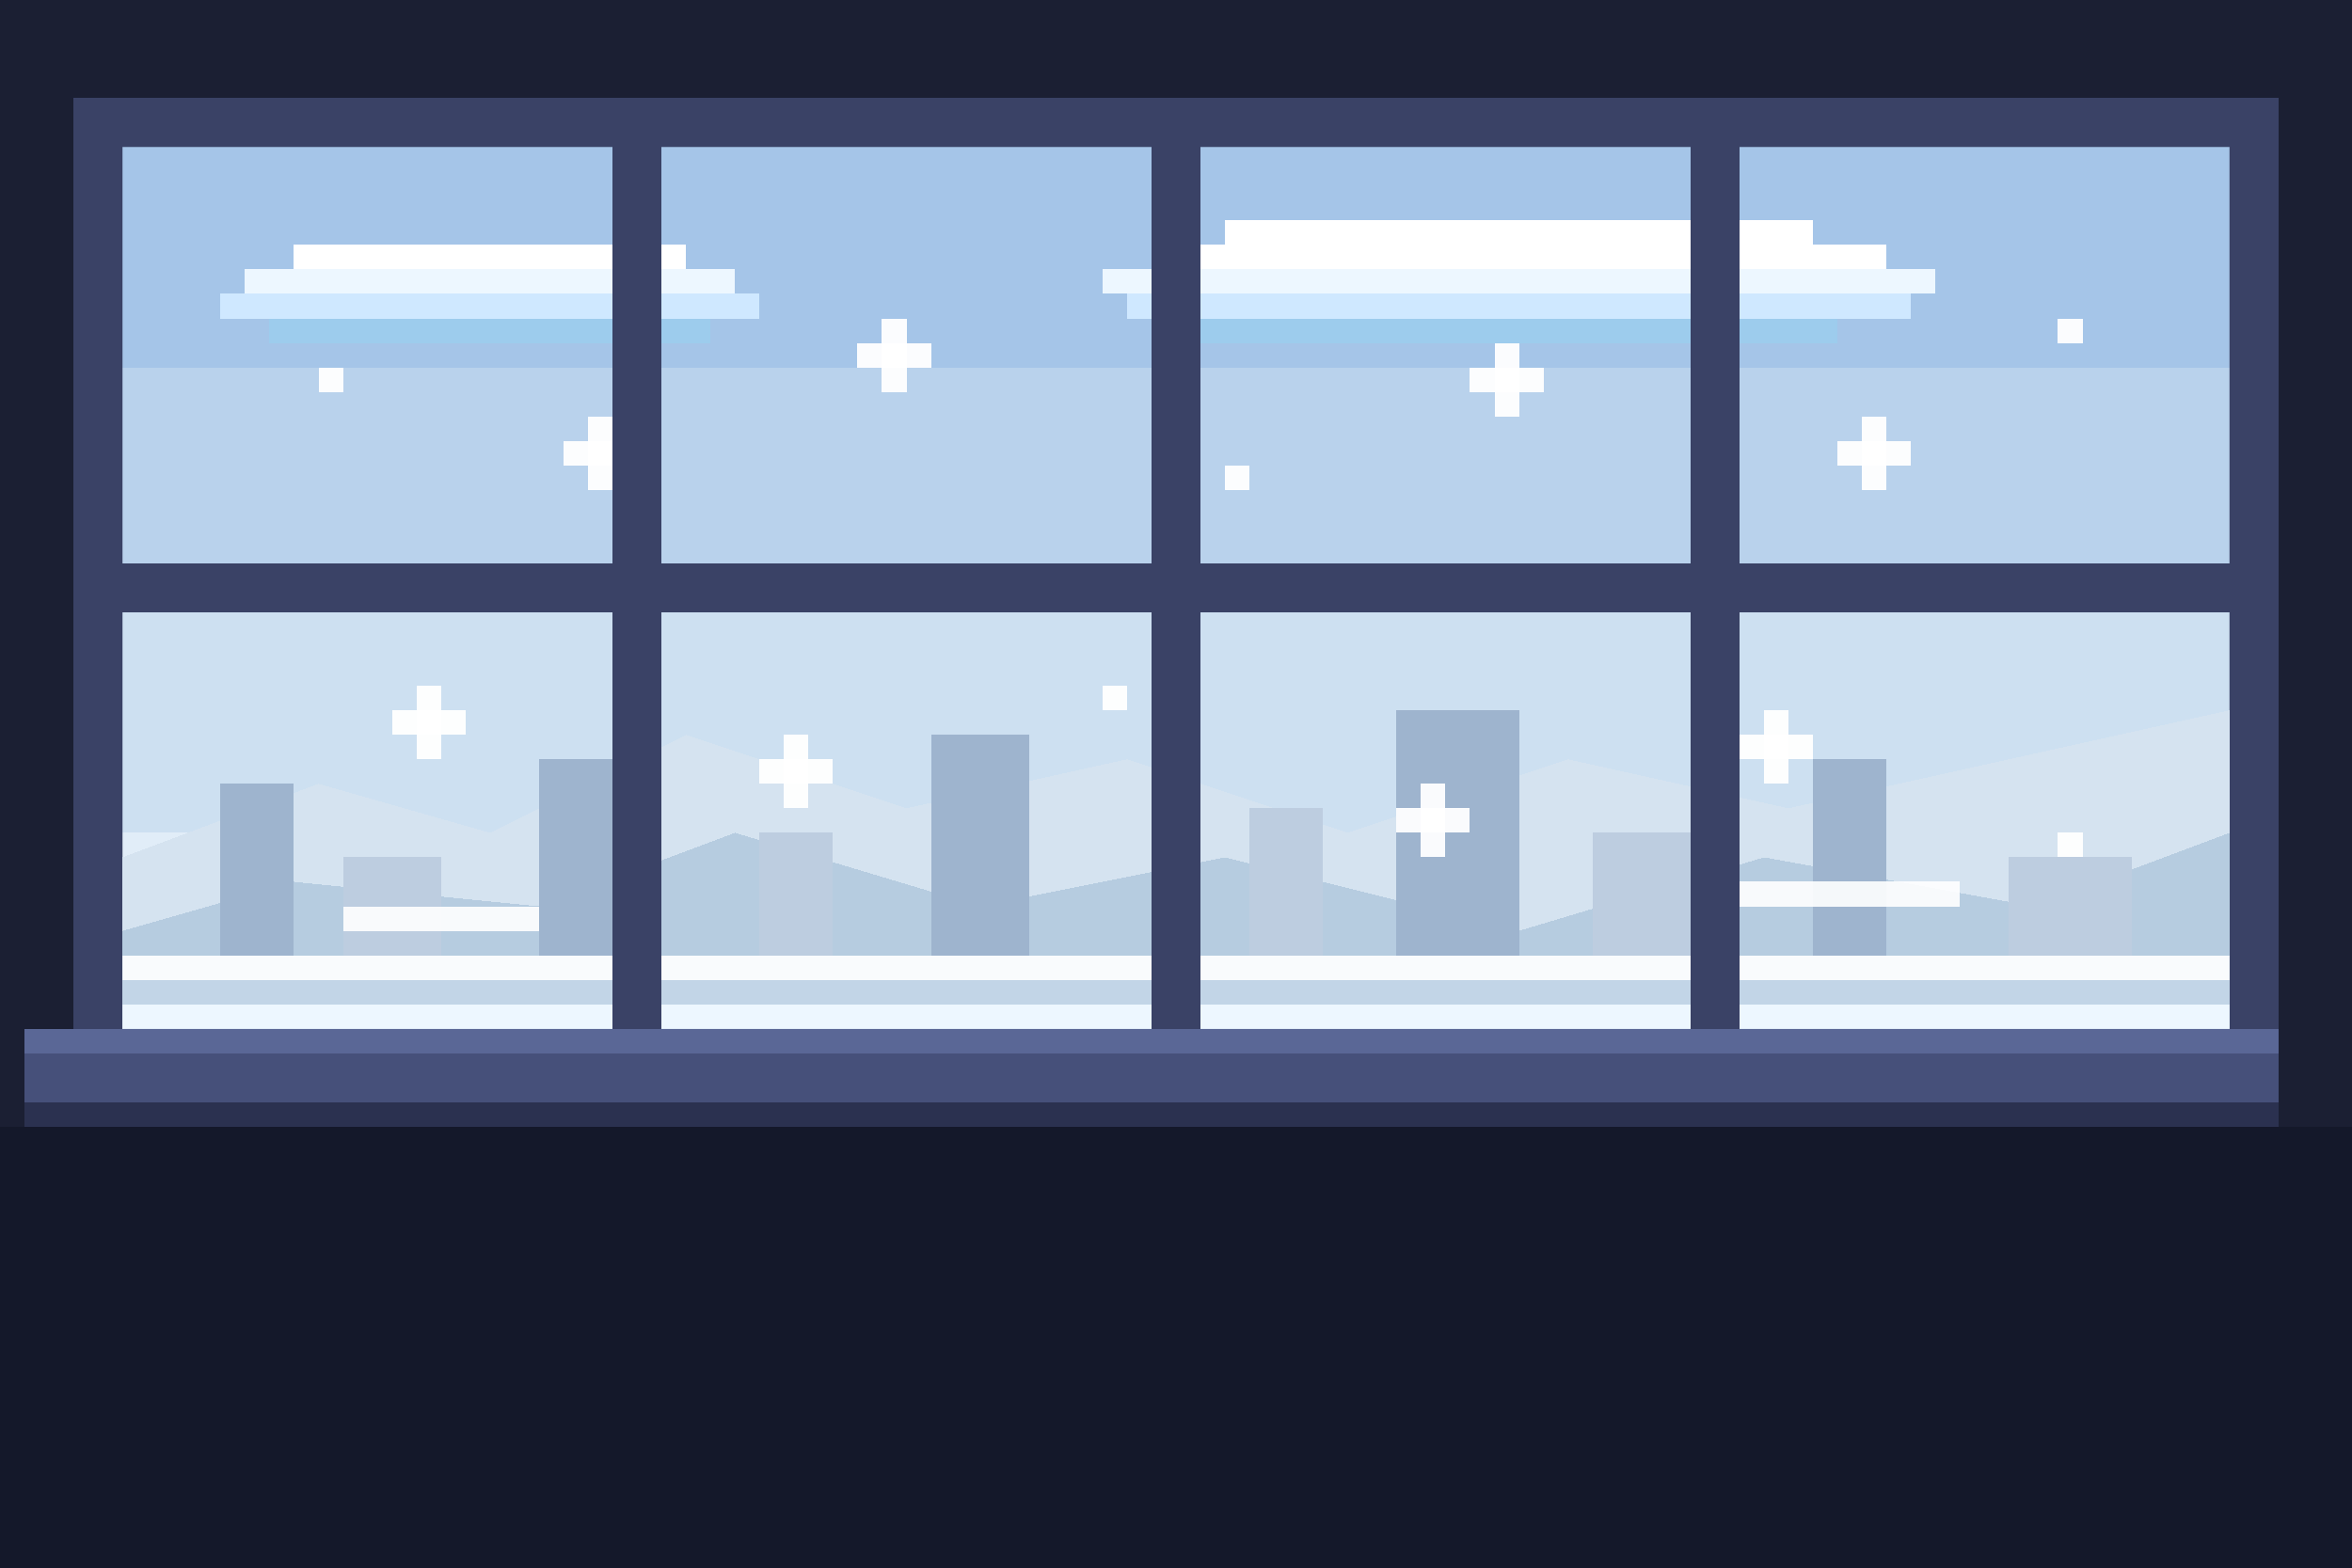
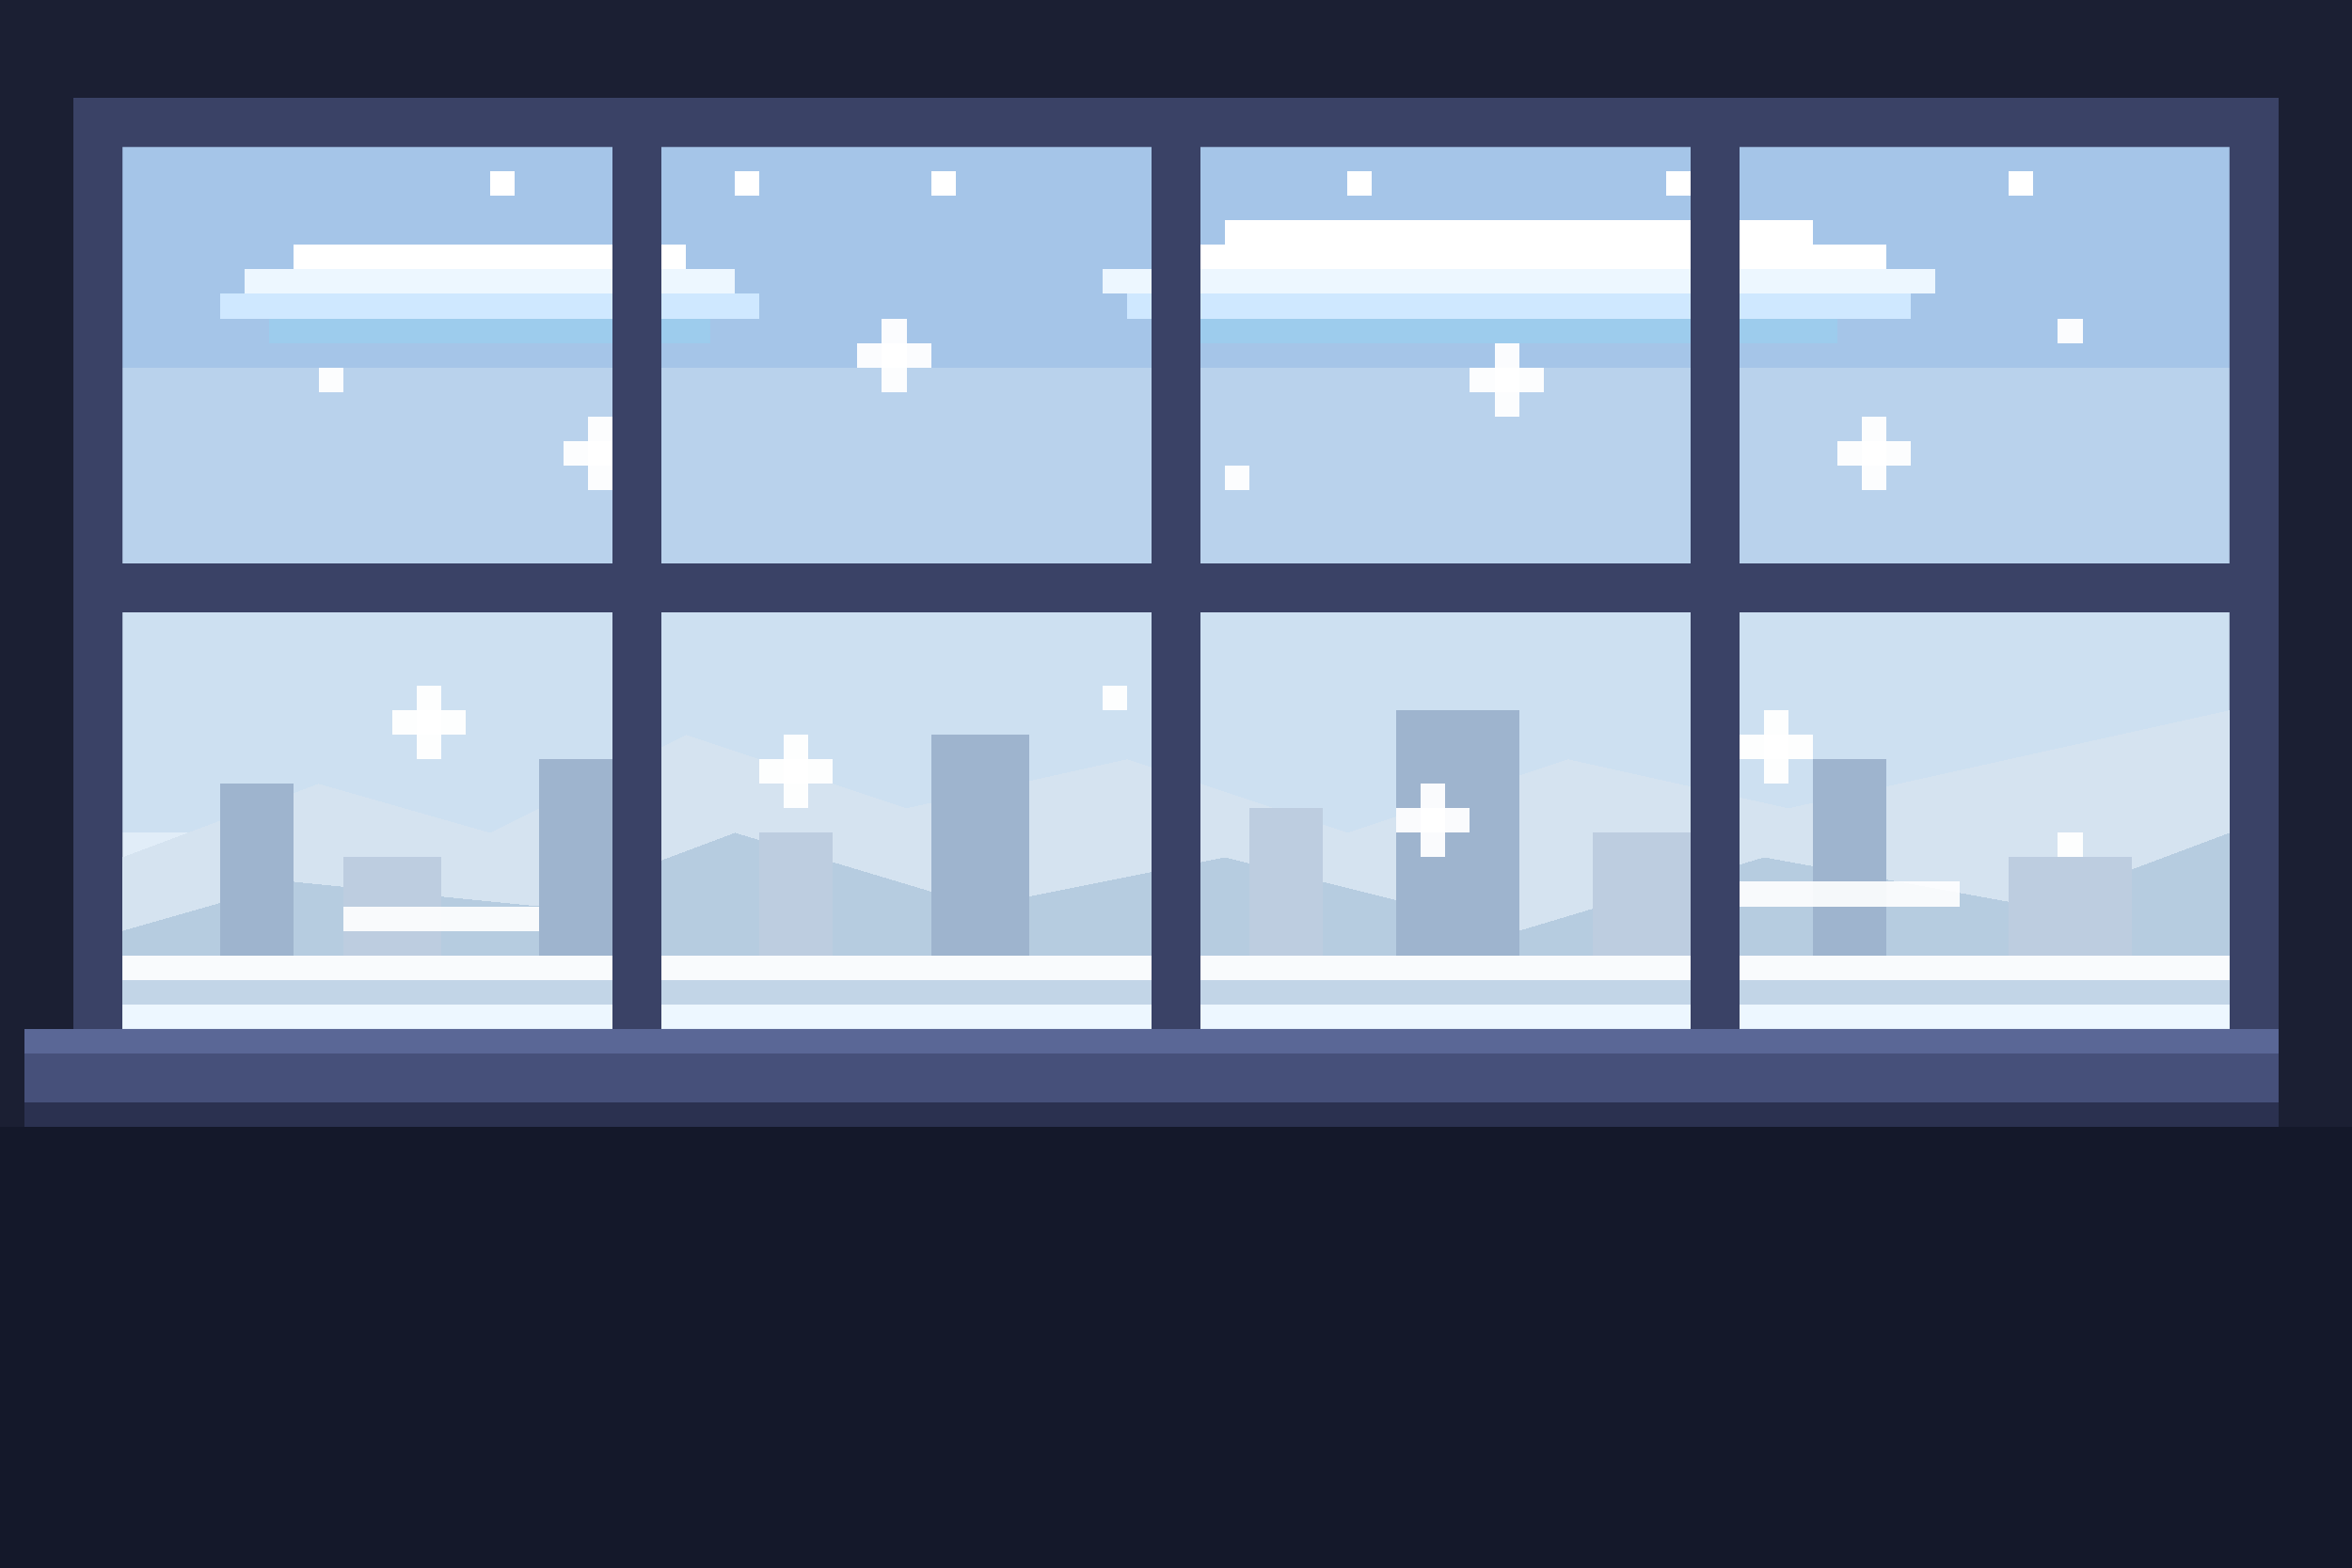
<svg xmlns="http://www.w3.org/2000/svg" viewBox="0 0 96 64" width="384" height="256" shape-rendering="crispEdges" role="img" aria-label="Pixel-art window onto a snowy sky">
  <rect width="96" height="64" fill="#1b1f33" />
  <rect x="0" y="46" width="96" height="18" fill="#14182a" />
  <rect x="3" y="4" width="90" height="40" fill="#3a4266" />
  <g id="weather-window">
    <clipPath id="clip-weather">
      <rect x="5" y="6" width="86" height="36" />
    </clipPath>
    <g clip-path="url(#clip-weather)">
      <rect x="5" y="5" width="86" height="10" fill="#a5c5e8" />
      <rect x="5" y="15" width="86" height="9" fill="#b9d2ec" />
      <rect x="5" y="24" width="86" height="10" fill="#cde0f1" />
      <rect x="5" y="34" width="86" height="8" fill="#e1edf8" />
      <g id="weather-art">
-         <rect x="12" y="10" width="16" height="1" fill="#ffffff" />
-         <rect x="10" y="11" width="20" height="1" fill="#edf7ff" />
-         <rect x="9" y="12" width="22" height="1" fill="#cfe8ff" />
-         <rect x="11" y="13" width="18" height="1" fill="#9dcced" />
-         <rect x="50" y="9" width="24" height="1" fill="#ffffff" />
-         <rect x="47" y="10" width="30" height="1" fill="#ffffff" />
-         <rect x="45" y="11" width="34" height="1" fill="#edf7ff" />
-         <rect x="46" y="12" width="32" height="1" fill="#cfe8ff" />
-         <rect x="49" y="13" width="26" height="1" fill="#9dcced" />
+         <g>
+           <animateTransform attributeName="transform" type="translate" values="0 0;1 0;2 0;1 0;0 0" dur="13s" calcMode="discrete" repeatCount="indefinite" />
+           <rect x="12" y="10" width="16" height="1" fill="#ffffff" />
+           <rect x="10" y="11" width="20" height="1" fill="#edf7ff" />
+           <rect x="9" y="12" width="22" height="1" fill="#cfe8ff" />
+           <rect x="11" y="13" width="18" height="1" fill="#9dcced" />
+         </g>
+         <g>
+           <animateTransform attributeName="transform" type="translate" values="0 0;-1 0;-2 0;-1 0;0 0" dur="10s" calcMode="discrete" repeatCount="indefinite" />
+           <rect x="50" y="9" width="24" height="1" fill="#ffffff" />
+           <rect x="47" y="10" width="30" height="1" fill="#ffffff" />
+           <rect x="45" y="11" width="34" height="1" fill="#edf7ff" />
+           <rect x="46" y="12" width="32" height="1" fill="#cfe8ff" />
+           <rect x="49" y="13" width="26" height="1" fill="#9dcced" />
+         </g>
        <path d="M5 35 L13 32 L20 34 L28 30 L37 33 L46 31 L55 34 L64 31 L73 33 L91 29 L91 42 L5 42 Z" fill="#d5e3f0" />
        <path d="M5 38 L12 36 L22 37 L30 34 L40 37 L50 35 L62 38 L72 35 L83 37 L91 34 L91 42 L5 42 Z" fill="#b6cce0" />
        <rect x="9" y="32" width="3" height="10" fill="#9eb4ce" />
        <rect x="14" y="35" width="4" height="7" fill="#bdcde0" />
        <rect x="22" y="31" width="4" height="11" fill="#9eb4ce" />
        <rect x="31" y="34" width="3" height="8" fill="#bdcde0" />
        <rect x="38" y="30" width="4" height="12" fill="#9eb4ce" />
        <rect x="51" y="33" width="3" height="9" fill="#bdcde0" />
        <rect x="57" y="29" width="5" height="13" fill="#9eb4ce" />
        <rect x="65" y="34" width="4" height="8" fill="#bdcde0" />
        <rect x="74" y="31" width="3" height="11" fill="#9eb4ce" />
        <rect x="82" y="35" width="5" height="7" fill="#bdcde0" />
        <rect x="5" y="39" width="86" height="3" fill="#c2d5e7" />
        <rect x="5" y="41" width="86" height="1" fill="#edf7ff" />
        <rect x="13" y="15" width="1" height="1" fill="#ffffff" opacity="0.95" />
        <rect x="24" y="17" width="1" height="3" fill="#ffffff" opacity="0.95" />
        <rect x="23" y="18" width="3" height="1" fill="#ffffff" opacity="0.95" />
        <rect x="36" y="13" width="1" height="3" fill="#ffffff" opacity="0.95" />
        <rect x="35" y="14" width="3" height="1" fill="#ffffff" opacity="0.95" />
        <rect x="50" y="19" width="1" height="1" fill="#ffffff" opacity="0.95" />
        <rect x="61" y="14" width="1" height="3" fill="#ffffff" opacity="0.95" />
        <rect x="60" y="15" width="3" height="1" fill="#ffffff" opacity="0.95" />
        <rect x="76" y="17" width="1" height="3" fill="#ffffff" opacity="0.95" />
        <rect x="75" y="18" width="3" height="1" fill="#ffffff" opacity="0.95" />
        <rect x="84" y="13" width="1" height="1" fill="#ffffff" opacity="0.95" />
        <rect x="17" y="28" width="1" height="3" fill="#ffffff" opacity="0.95" />
        <rect x="16" y="29" width="3" height="1" fill="#ffffff" opacity="0.95" />
        <rect x="32" y="30" width="1" height="3" fill="#ffffff" opacity="0.95" />
        <rect x="31" y="31" width="3" height="1" fill="#ffffff" opacity="0.95" />
        <rect x="45" y="28" width="1" height="1" fill="#ffffff" opacity="0.95" />
        <rect x="58" y="32" width="1" height="3" fill="#ffffff" opacity="0.95" />
        <rect x="57" y="33" width="3" height="1" fill="#ffffff" opacity="0.95" />
        <rect x="72" y="29" width="1" height="3" fill="#ffffff" opacity="0.95" />
        <rect x="71" y="30" width="3" height="1" fill="#ffffff" opacity="0.95" />
        <rect x="84" y="34" width="1" height="1" fill="#ffffff" opacity="0.95" />
+         <g fill="#ffffff">
+           <rect x="20" y="7" width="1" height="1">
+             <animate attributeName="y" values="6;40" dur="3.4s" begin="0s" repeatCount="indefinite" />
+             <animate attributeName="x" values="20;21;20;19;20" dur="2.3s" repeatCount="indefinite" />
+           </rect>
+           <rect x="38" y="7" width="1" height="1">
+             <animate attributeName="y" values="6;40" dur="4s" begin="-1.2s" repeatCount="indefinite" />
+             <animate attributeName="x" values="38;37;38;39;38" dur="2.7s" repeatCount="indefinite" />
+           </rect>
+           <rect x="55" y="7" width="1" height="1">
+             <animate attributeName="y" values="6;40" dur="3.1s" begin="-2s" repeatCount="indefinite" />
+             <animate attributeName="x" values="55;56;55;54;55" dur="2.1s" repeatCount="indefinite" />
+           </rect>
+           <rect x="68" y="7" width="1" height="1">
+             <animate attributeName="y" values="6;40" dur="3.8s" begin="-0.7s" repeatCount="indefinite" />
+             <animate attributeName="x" values="68;67;68;69;68" dur="2.9s" repeatCount="indefinite" />
+           </rect>
+           <rect x="82" y="7" width="1" height="1">
+             <animate attributeName="y" values="6;40" dur="3.5s" begin="-2.6s" repeatCount="indefinite" />
+             <animate attributeName="x" values="82;83;82;81;82" dur="2.4s" repeatCount="indefinite" />
+           </rect>
+           <rect x="30" y="7" width="1" height="1">
+             <animate attributeName="y" values="6;40" dur="4.3s" begin="-3.1s" repeatCount="indefinite" />
+             <animate attributeName="x" values="30;29;30;31;30" dur="2.6s" repeatCount="indefinite" />
+           </rect>
+         </g>
        <rect x="5" y="39" width="86" height="1" fill="#ffffff" opacity="0.9" />
        <rect x="14" y="37" width="8" height="1" fill="#ffffff" opacity="0.9" />
        <rect x="70" y="36" width="10" height="1" fill="#ffffff" opacity="0.9" />
      </g>
    </g>
  </g>
  <rect x="25" y="6" width="2" height="36" fill="#3a4266" />
  <rect x="47" y="6" width="2" height="36" fill="#3a4266" />
  <rect x="69" y="6" width="2" height="36" fill="#3a4266" />
  <rect x="5" y="23" width="86" height="2" fill="#3a4266" />
  <rect x="1" y="42" width="92" height="1" fill="#5a6796" />
  <rect x="1" y="43" width="92" height="2" fill="#46507a" />
  <rect x="1" y="45" width="92" height="1" fill="#2b3150" />
</svg>
